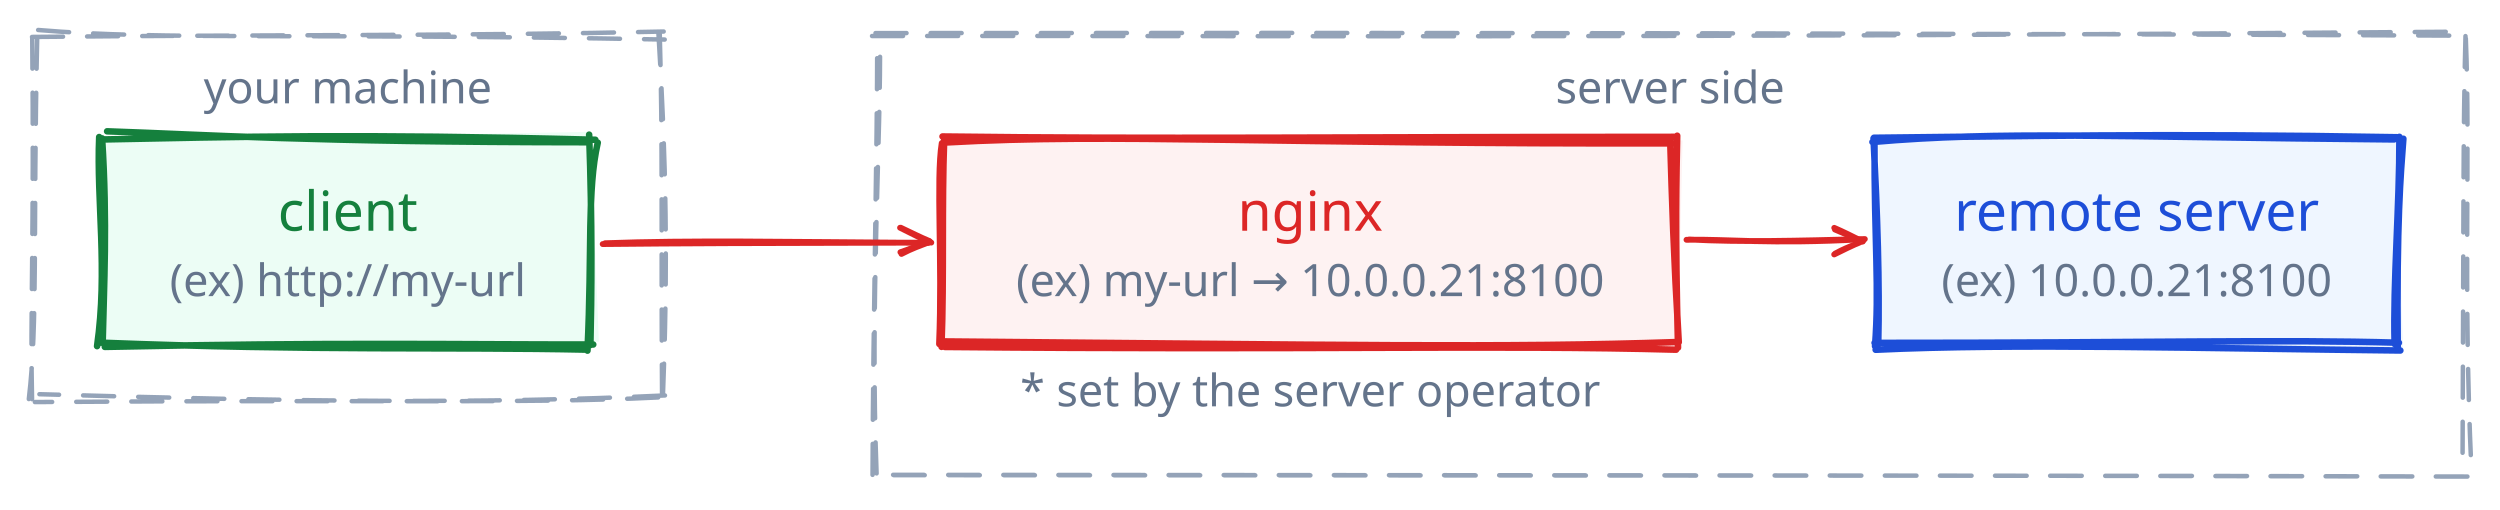
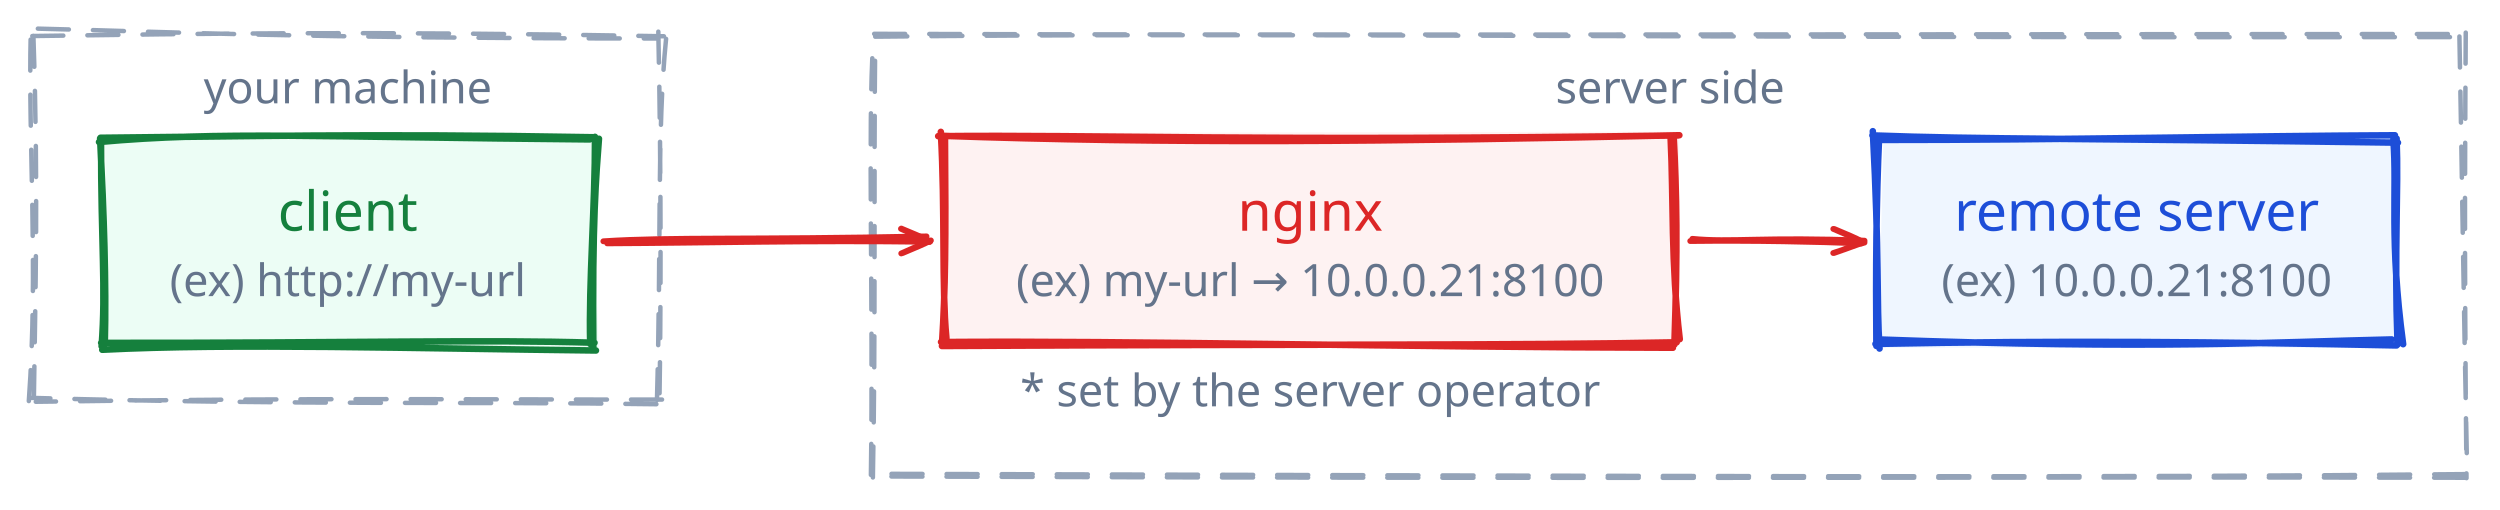
<svg xmlns="http://www.w3.org/2000/svg" viewBox="0 0 726 148" width="726" height="148" role="img" aria-label="the client dials one URL and nginx forwards it to a server behind it" font-family="Gaegu, ui-rounded, sans-serif" text-anchor="middle" preserveAspectRatio="xMidYMid meet">
-   <path d="M11.082 8.709 C47.146 11.772, 89.112 9.509, 193.03 11.484 M9.3 10.729 C73.664 10.048, 138.447 10.46, 192.727 9.158 M191.209 9.66 C193.497 45.934, 194 78.138, 192.476 116.151 M191.594 9.891 C192.488 39.918, 191.943 69.815, 192.266 115.843 M193.101 114.837 C140.985 117.283, 88.076 116.694, 11.451 114.478 M191.124 115.416 C152.516 117.316, 114.707 115.99, 10.137 116.758 M8.371 115.888 C11.036 93.126, 9.516 70.318, 10.825 9.806 M9.306 115.92 C8.736 92.089, 9.942 67.959, 9.353 10.646" fill="none" stroke="#94a3b8" stroke-width="1.3" stroke-linecap="round" stroke-linejoin="round" stroke-dasharray="9 7" />
+   <path d="M10.996 8.32 C49.131 9.224, 85.169 11.126, 190.99 11.18 M9.385 10.462 C58.656 9.789, 104.722 8.95, 192.796 10.529 M193.429 11.282 C190.714 38.414, 192.112 68.62, 190.745 117.644 M191.177 9.194 C192.084 51.625, 191.887 92.05, 191.51 116.181 M190.612 117.385 C139.464 116.588, 88.508 117.734, 9.077 115.546 M192.249 116.039 C143.3 116.093, 94.844 115.422, 10.398 116.669 M8.369 116.465 C11.156 77.994, 8.155 41.607, 8.922 9.815 M9.842 115.385 C10.237 85.875, 11.183 54.411, 9.69 10.168" fill="none" stroke="#94a3b8" stroke-width="1.3" stroke-linecap="round" stroke-linejoin="round" stroke-dasharray="9 7" />
  <text x="101" y="30" font-size="13" fill="#64748b">your machine</text>
-   <path d="M253.242 10.458 C359.366 10.292, 464.961 11.202, 716.027 9.191 M254.249 9.61 C418.834 9.429, 583.181 9.72, 715.899 10.36 M716.077 11.165 C717.436 44.785, 715.237 81.662, 717.689 136.366 M715.977 10.487 C715.254 37.545, 715.424 65.911, 715.113 137.356 M716.531 138.389 C609.675 138.04, 502.71 138.145, 253.598 137.984 M716.361 138.399 C562.205 138.011, 408.325 138.006, 253.637 137.89 M254.559 137.476 C252.653 87.768, 255.919 39.264, 255.54 9.968 M253.388 137.897 C253.523 91.828, 254.756 45.841, 254.749 10.115" fill="none" stroke="#94a3b8" stroke-width="1.3" stroke-linecap="round" stroke-linejoin="round" stroke-dasharray="9 7" />
+   <path d="M254.466 10.647 C360.521 9.467, 467.168 11.021, 715.434 10.776 M253.861 9.826 C381.92 10.254, 510.722 9.95, 715.731 9.875 M714.215 10.597 C714.935 48.173, 715.33 82.991, 716.462 137.429 M716.054 9.473 C715.939 36.064, 715.518 64.21, 716.269 138.853 M715.875 138.738 C601.082 138.419, 484.948 139.2, 254.169 138.36 M715.897 137.684 C610.174 138.74, 504.9 138.321, 253.719 137.591 M252.909 137.911 C253.656 87.356, 251.93 36.969, 253.608 11.44 M253.486 138.654 C254.313 94.619, 253.699 52.878, 254.176 10.291" fill="none" stroke="#94a3b8" stroke-width="1.3" stroke-linecap="round" stroke-linejoin="round" stroke-dasharray="9 7" />
  <text x="485" y="30" font-size="13" fill="#64748b">server side</text>
-   <path d="M28.557 41.019 L171.428 38.266 L173.915 99.233 L28.678 100.837" fill="#ecfdf5" />
-   <path d="M31.107 38.133 C60.874 39.133, 88.31 41.247, 170.878 41.311 M29.316 40.513 C68.256 39.723, 103.633 38.792, 172.884 40.587 M173.588 41.424 C170.438 55.262, 171.992 72.515, 170.605 101.827 M171.086 39.105 C172.005 64.04, 171.786 86.747, 171.456 100.201 M170.458 101.539 C131.034 100.686, 91.822 101.959, 28.975 99.496 M172.277 100.044 C133.955 100.071, 96.181 99.326, 30.443 100.743 M28.188 100.517 C31.354 78.324, 28.02 58.446, 28.802 39.795 M29.825 99.316 C30.163 83.137, 31.213 64.787, 29.655 40.186" fill="none" stroke="#15803d" stroke-width="1.9" stroke-linecap="round" stroke-linejoin="round" />
+   <path d="M30.46 40.55 L171.742 40.752 L173.863 101.189 L31.653 99.552" fill="#ecfdf5" />
+   <path d="M28.754 41.244 C63.609 38.069, 93.448 39.824, 171.24 40.489 M29.192 40.006 C67.454 39.691, 106.91 38.667, 172.08 39.852 M173.938 40.292 C173.147 50.759, 171.937 64.247, 172.314 101.662 M172.783 39.738 C172.836 59.917, 170.931 81.755, 171.387 99.876 M173.063 101.786 C120.859 101.218, 67.161 99.645, 29.69 101.575 M172.641 99.531 C140.106 98.545, 106.12 99.621, 29.375 99.569 M29.504 100.544 C30.781 83.389, 29.34 71.75, 29.344 40.789 M30.449 99.892 C30.854 82.053, 30.2 62.683, 29.069 40.176" fill="none" stroke="#15803d" stroke-width="1.9" stroke-linecap="round" stroke-linejoin="round" />
  <text x="101" y="67" font-size="16" fill="#15803d">client</text>
  <text x="101" y="86" font-size="13" fill="#64748b">(ex) http://my-url</text>
-   <path d="M272.657 41.133 L488.623 40.788 L487.289 98.74 L274.818 100.861" fill="#fef2f2" />
-   <path d="M274.983 41.363 C322.74 38.642, 371.748 41.915, 485.807 41.635 M273.707 39.633 C332.495 40.404, 392.847 39.763, 486.433 39.736 M485.016 40.663 C485.561 58.699, 485.999 73.67, 487.513 99.365 M487.06 39.414 C486.852 51.737, 486.383 65.786, 487.298 100.947 M486.737 101.554 C434.82 100.12, 380.078 101.766, 274.356 100.758 M486.783 99.335 C437.564 101.024, 389.29 100.142, 273.408 99.138 M272.787 99.901 C273.804 75.956, 271.887 52.198, 273.565 41.6 M273.428 100.727 C274.155 79.229, 273.473 60.281, 274.195 40.324" fill="none" stroke="#dc2626" stroke-width="1.9" stroke-linecap="round" stroke-linejoin="round" />
+   <path d="M273.403 38.62 L487.686 38.234 L487.368 100.59 L275.696 98.03" fill="#fef2f2" />
+   <path d="M272.447 39.542 C318.86 39.044, 364.434 41.088, 487.29 39.338 M273.402 39.431 C338.362 41.744, 403.087 41.199, 487.685 39.271 M485.156 40.341 C486.001 57.763, 485.207 76.511, 487.804 98.492 M486.03 39.397 C486.902 55.983, 487.2 71.996, 486.238 100.069 M485.808 100.99 C407.919 100.853, 328.78 98.846, 273.279 99.313 M486.916 99.399 C438.384 100.369, 388.419 99.869, 273.542 100.483 M274.837 98.174 C273.437 83.391, 274.503 61.54, 273.216 38.295 M273.567 99.579 C274.52 84.164, 274.675 70.549, 274.426 39.958" fill="none" stroke="#dc2626" stroke-width="1.9" stroke-linecap="round" stroke-linejoin="round" />
  <text x="380.5" y="67" font-size="16" fill="#dc2626">nginx</text>
  <text x="380.5" y="86" font-size="13" fill="#64748b">(ex) my-url → 10.0.0.21:8100</text>
  <text x="380.5" y="118" font-size="13" fill="#64748b">* set by the server operator</text>
-   <path d="M545.46 40.55 L695.742 40.752 L697.863 101.189 L546.653 99.552" fill="#eff6ff" />
-   <path d="M543.754 41.244 C580.662 38.011, 612.554 39.766, 695.24 40.489 M544.192 40.006 C584.89 39.644, 626.783 38.62, 696.08 39.852 M697.938 40.292 C697.147 50.759, 695.937 64.247, 696.314 101.662 M696.783 39.738 C696.836 59.917, 694.931 81.755, 695.387 99.876 M697.063 101.786 C641.541 101.208, 584.525 99.635, 544.69 101.575 M696.641 99.531 C662.04 98.508, 625.988 99.584, 544.375 99.569 M544.504 100.544 C545.781 83.389, 544.34 71.75, 544.344 40.789 M545.449 99.892 C545.854 82.053, 545.2 62.683, 544.069 40.176" fill="none" stroke="#1d4ed8" stroke-width="1.9" stroke-linecap="round" stroke-linejoin="round" />
+   <path d="M546.956 40.339 L696.184 39.585 L695.041 100.958 L545.471 100.983" fill="#eff6ff" />
+   <path d="M543.744 39.319 C574.604 40.496, 605.806 40.132, 696.366 41.432 M544.76 40.641 C599.395 40.663, 651.704 39.462, 695.484 39.28 M695.024 40.561 C696.185 55.247, 693.773 69.525, 697.874 99.953 M695.977 40.239 C696.574 55.631, 695.247 72.003, 696.241 100.061 M694.559 98.567 C660.219 99.329, 626.129 101.545, 544.969 98.558 M695.957 100.319 C646.286 99.272, 597.032 98.807, 544.637 99.879 M545.816 101.219 C544.905 87.439, 545.792 74.678, 543.866 38.098 M544.896 100.457 C544.706 79.242, 544.87 57.455, 545.7 39.871" fill="none" stroke="#1d4ed8" stroke-width="1.9" stroke-linecap="round" stroke-linejoin="round" />
  <text x="620.5" y="67" font-size="16" fill="#1d4ed8">remote server</text>
  <text x="620.5" y="86" font-size="13" fill="#64748b">(ex) 10.0.0.21:8100</text>
-   <path d="M489.762 69.635 C501.764 69.361, 513.099 70.991, 541.231 69.472 M490.523 69.547 C506.082 70.359, 521.453 69.926, 541.546 69.419" fill="none" stroke="#dc2626" stroke-width="1.7" stroke-linecap="round" stroke-linejoin="round" />
-   <path d="M540.717 69.847 C538.95 69.354, 537.26 68.515, 532.865 66.652 M540.946 70.144 C538.282 68.788, 535.091 67.216, 532.666 66.168" fill="none" stroke="#dc2626" stroke-width="1.7" stroke-linecap="round" stroke-linejoin="round" />
-   <path d="M541.148 69.793 C539.486 70.936, 537.524 71.17, 532.928 73.636 M540.952 69.998 C537.935 71.277, 534.868 72.765, 532.652 73.89" fill="none" stroke="#dc2626" stroke-width="1.7" stroke-linecap="round" stroke-linejoin="round" />
-   <path d="M175.02 70.878 C197.313 70.65, 217.992 70.556, 268.796 70.458 M175.714 70.635 C200.635 69.719, 226.435 70.237, 269.634 70.535" fill="none" stroke="#dc2626" stroke-width="1.7" stroke-linecap="round" stroke-linejoin="round" />
-   <path d="M270.448 70.448 C267.848 69.429, 266.437 68.663, 261.377 66.138 M269.867 69.98 C267.15 68.861, 264.798 67.628, 261.579 66.128" fill="none" stroke="#dc2626" stroke-width="1.7" stroke-linecap="round" stroke-linejoin="round" />
-   <path d="M269.749 70.023 C267.951 70.381, 266.895 71.456, 261.479 73.236 M270.106 70.215 C267.315 71.29, 264.737 72.188, 261.788 73.742" fill="none" stroke="#dc2626" stroke-width="1.7" stroke-linecap="round" stroke-linejoin="round" />
+   <path d="M491.462 69.355 C502.455 70.464, 512.517 68.75, 541.455 69.893 M490.85 69.994 C509.38 69.77, 527.762 70.179, 540.594 70.683" fill="none" stroke="#dc2626" stroke-width="1.7" stroke-linecap="round" stroke-linejoin="round" />
+   <path d="M540.685 70.282 C539.306 69.437, 537.407 68.591, 532.395 66.477 M540.908 70.204 C538.605 68.971, 536.584 68.153, 532.665 66.502" fill="none" stroke="#dc2626" stroke-width="1.7" stroke-linecap="round" stroke-linejoin="round" />
+   <path d="M541.448 70.448 C538.849 71.05, 537.438 71.906, 532.377 73.477 M540.867 69.98 C538.143 71.276, 535.791 72.457, 532.579 73.467" fill="none" stroke="#dc2626" stroke-width="1.7" stroke-linecap="round" stroke-linejoin="round" />
+   <path d="M175.219 70.07 C194.947 68.79, 216.972 69.718, 269.058 68.651 M176.329 70.669 C205.306 70.539, 234.939 69.735, 270.019 70.225" fill="none" stroke="#dc2626" stroke-width="1.7" stroke-linecap="round" stroke-linejoin="round" />
+   <path d="M269.982 70.156 C268.207 69.18, 266.147 68.575, 261.642 66.44 M270.14 70.069 C267.23 68.663, 264.319 67.421, 261.733 66.373" fill="none" stroke="#dc2626" stroke-width="1.7" stroke-linecap="round" stroke-linejoin="round" />
+   <path d="M270.326 69.82 C268.407 70.875, 266.071 71.804, 262.111 73.485 M270.042 70.111 C268.048 70.734, 266.301 71.551, 261.725 73.601" fill="none" stroke="#dc2626" stroke-width="1.7" stroke-linecap="round" stroke-linejoin="round" />
</svg>
